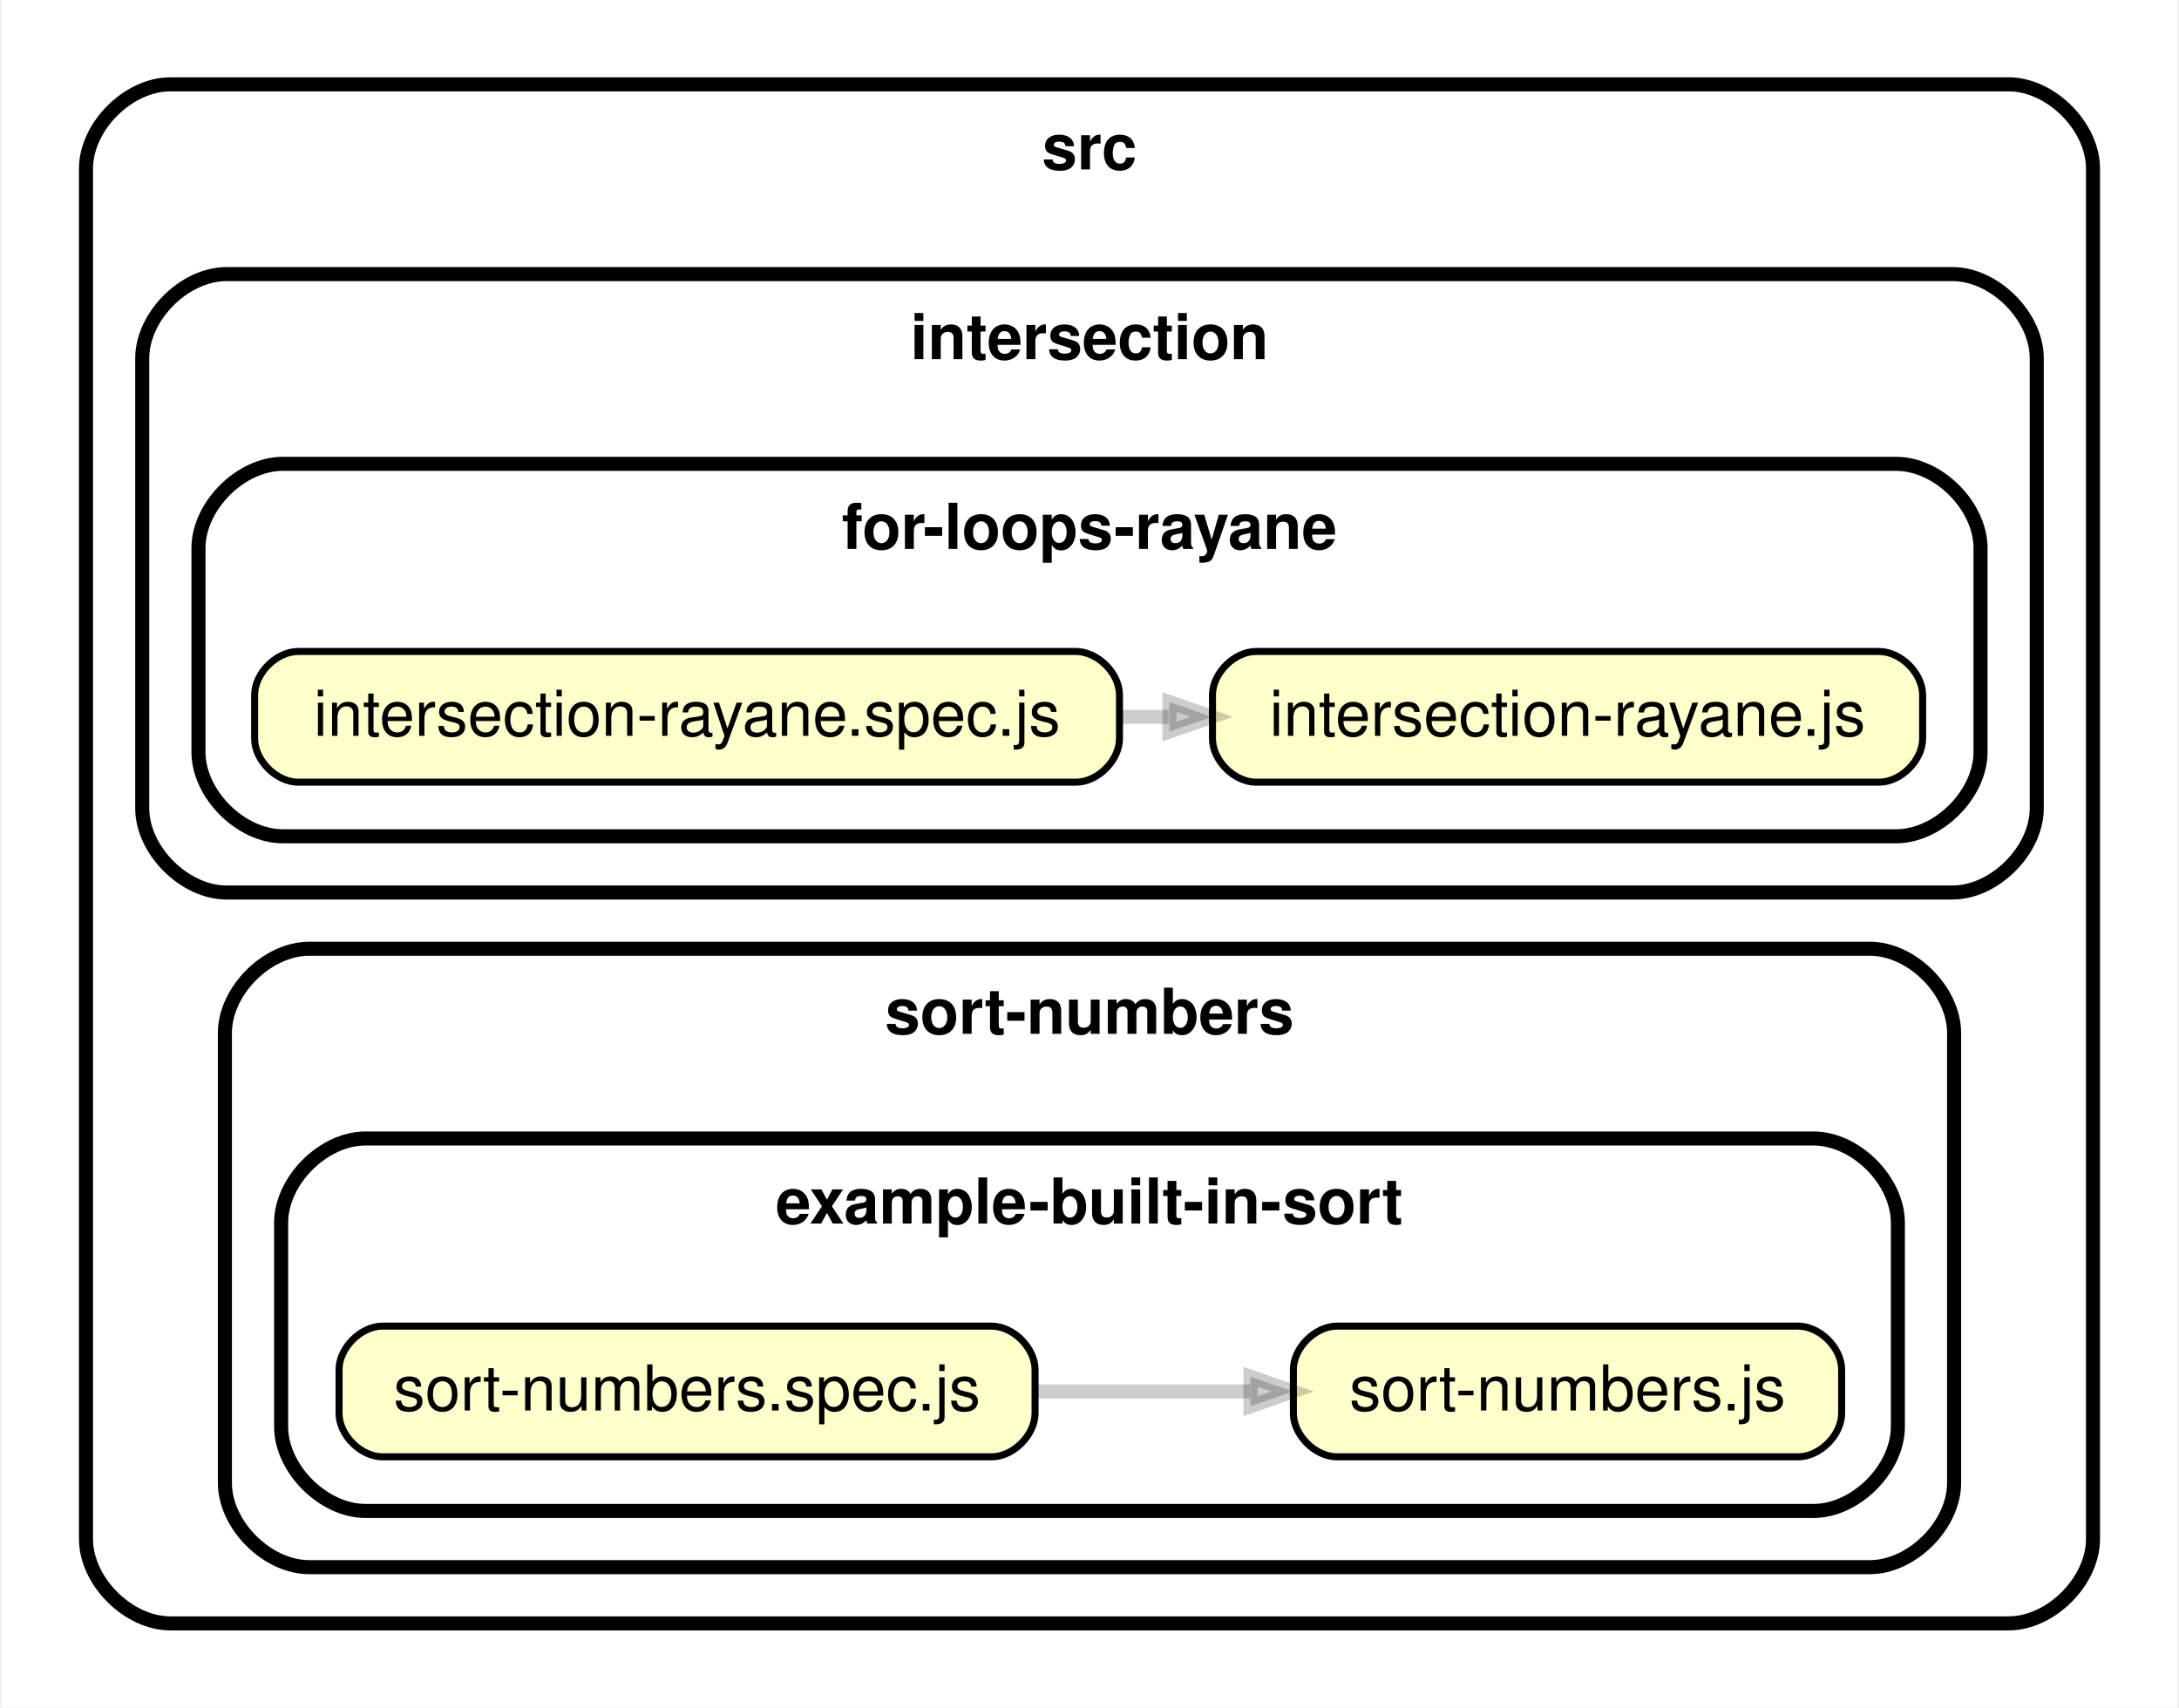
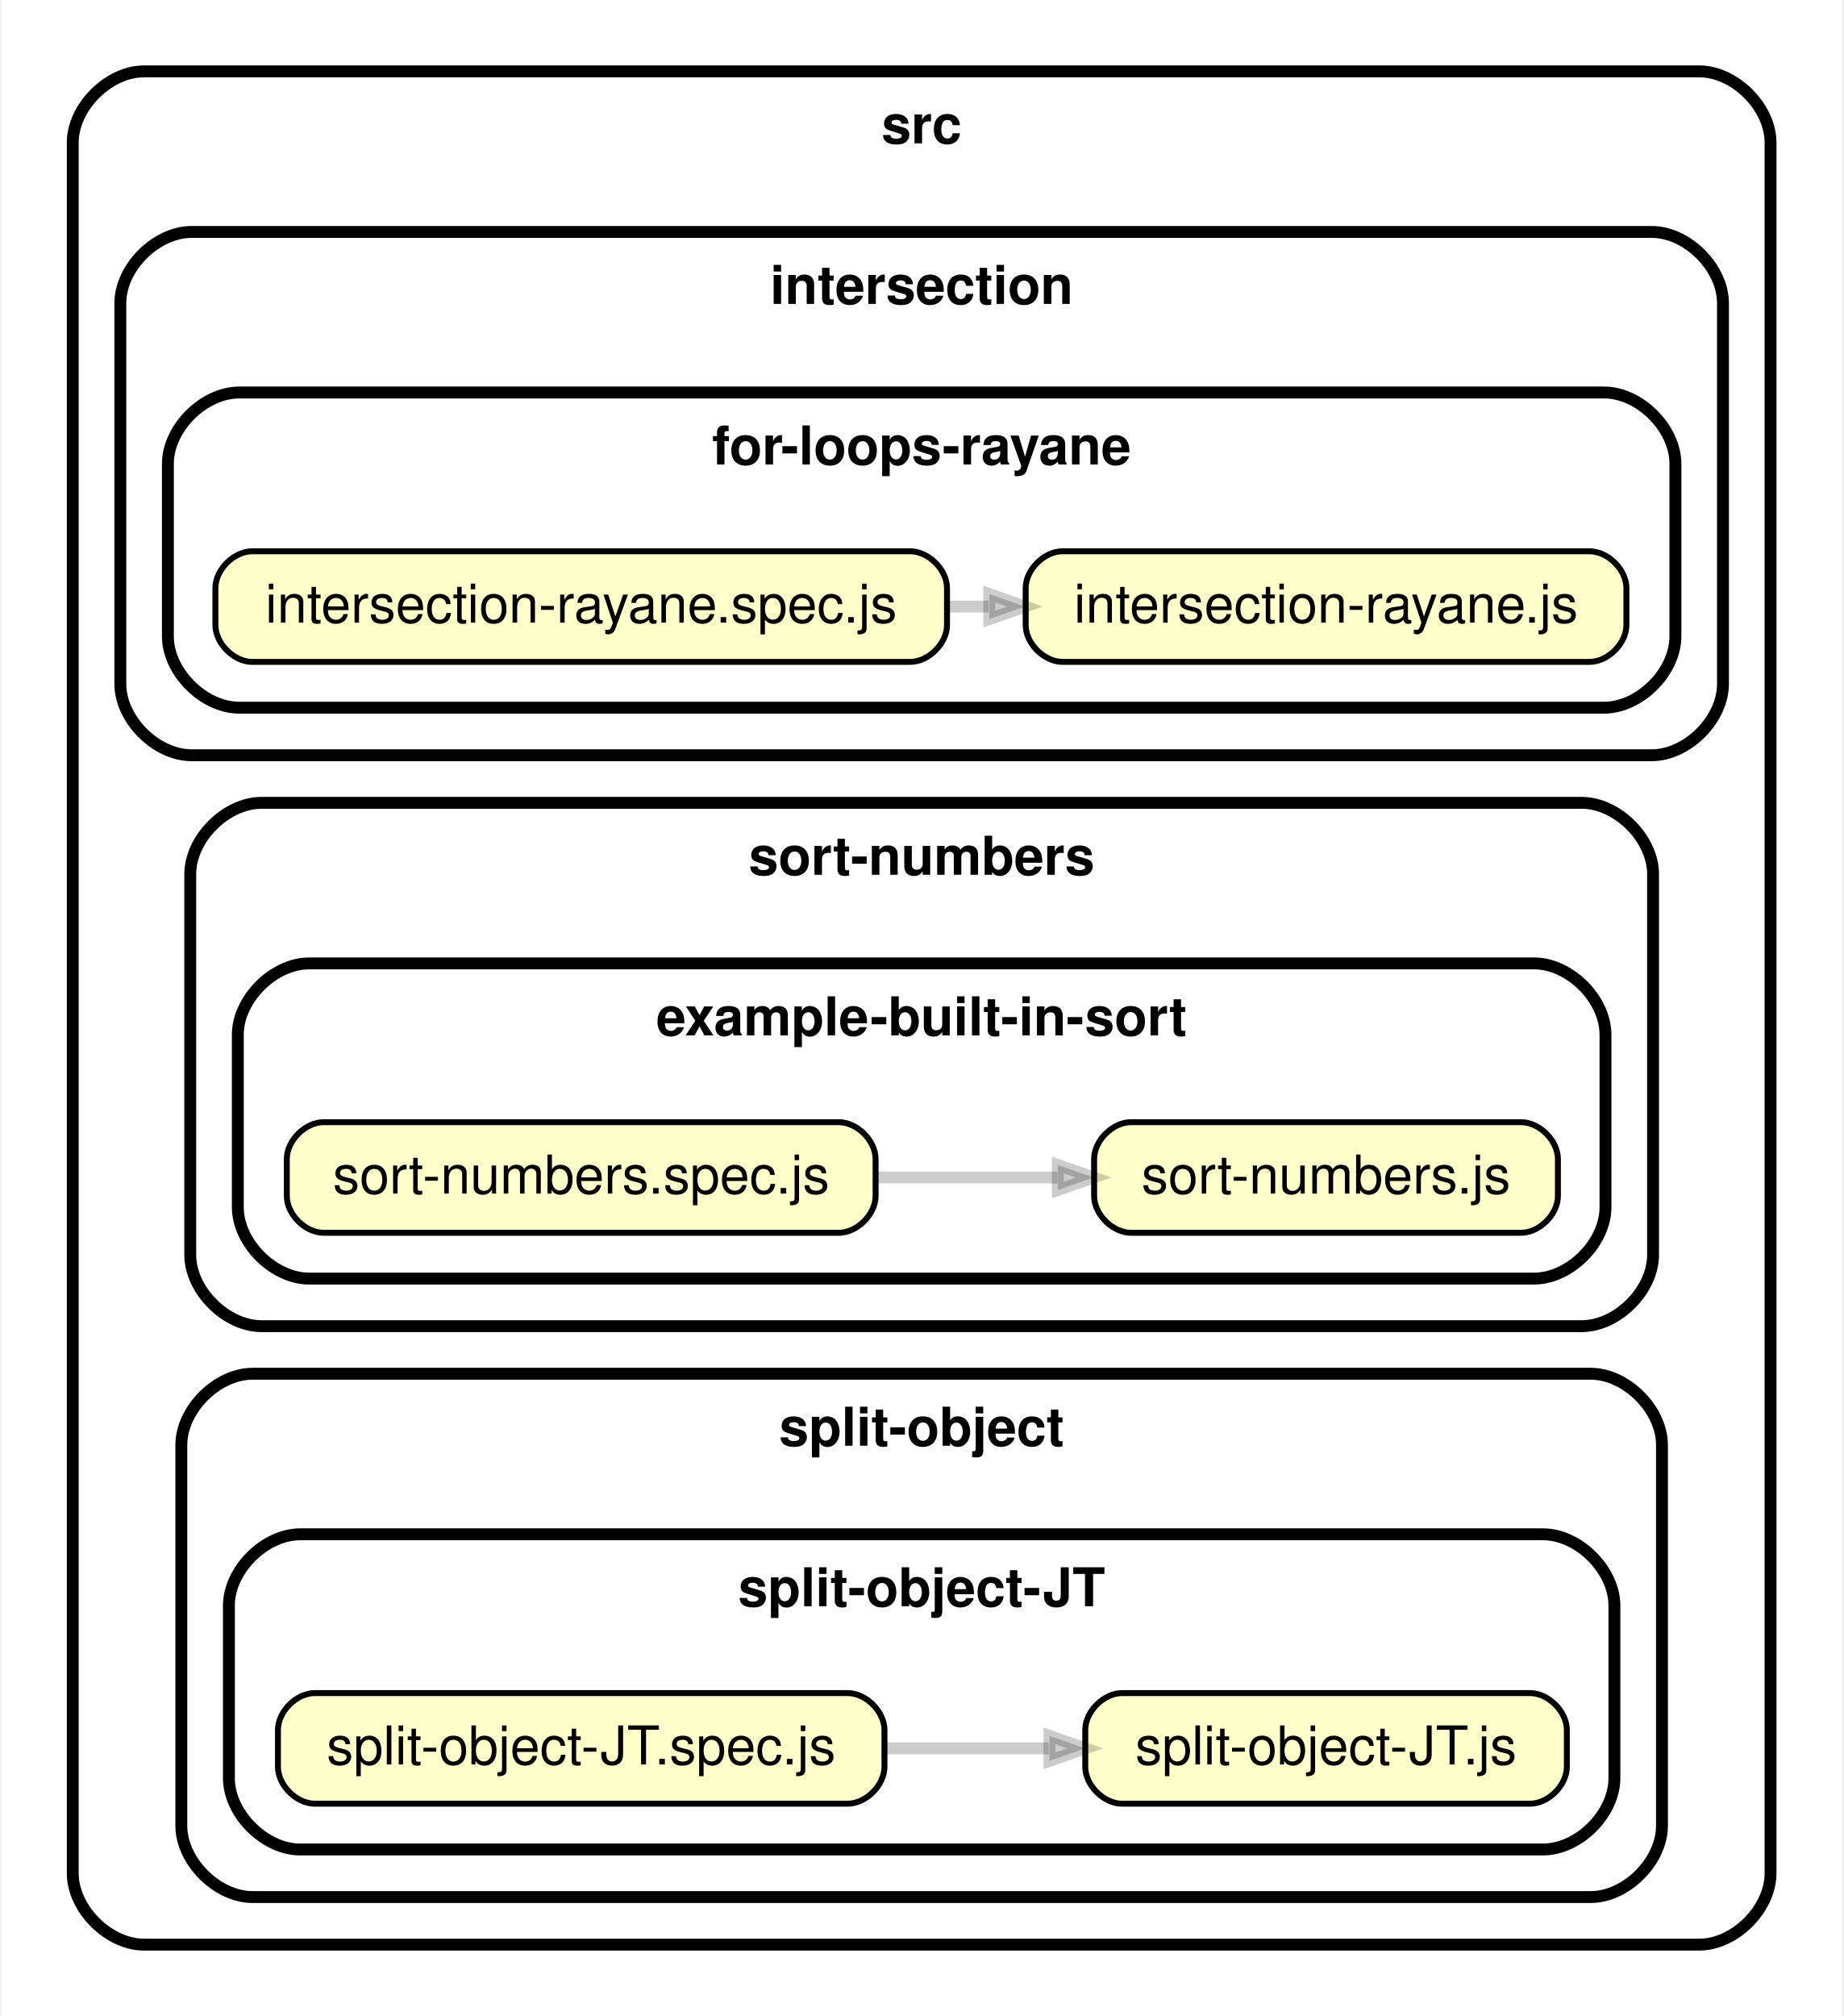
- <svg xmlns="http://www.w3.org/2000/svg" xmlns:xlink="http://www.w3.org/1999/xlink" width="310pt" height="243pt" viewBox="0.00 0.00 309.53 243.00">
-   <g id="graph0" class="graph" transform="scale(1 1) rotate(0) translate(4 239)">
-     <polygon fill="white" stroke="transparent" points="-4,4 -4,-239 305.53,-239 305.53,4 -4,4" />
+ <svg xmlns="http://www.w3.org/2000/svg" xmlns:xlink="http://www.w3.org/1999/xlink" width="310pt" height="339pt" viewBox="0.00 0.00 309.53 339.00">
+   <g id="graph0" class="graph" transform="scale(1 1) rotate(0) translate(4 335)">
+     <polygon fill="white" stroke="transparent" points="-4,4 -4,-335 305.53,-335 305.53,4 -4,4" />
    <g id="clust1" class="cluster">
-       <path fill="#ffffff" stroke="black" stroke-width="2" d="M20,-8C20,-8 281.53,-8 281.53,-8 287.53,-8 293.53,-14 293.53,-20 293.53,-20 293.53,-215 293.53,-215 293.53,-221 287.53,-227 281.53,-227 281.53,-227 20,-227 20,-227 14,-227 8,-221 8,-215 8,-215 8,-20 8,-20 8,-14 14,-8 20,-8" />
-       <text text-anchor="middle" x="150.76" y="-214.9" font-family="Helvetica,sans-Serif" font-weight="bold" font-size="9.00">src</text>
+       <path fill="#ffffff" stroke="black" stroke-width="2" d="M20,-8C20,-8 281.53,-8 281.53,-8 287.53,-8 293.53,-14 293.53,-20 293.53,-20 293.53,-311 293.53,-311 293.53,-317 287.53,-323 281.53,-323 281.53,-323 20,-323 20,-323 14,-323 8,-317 8,-311 8,-311 8,-20 8,-20 8,-14 14,-8 20,-8" />
+       <text text-anchor="middle" x="150.76" y="-310.9" font-family="Helvetica,sans-Serif" font-weight="bold" font-size="9.00">src</text>
    </g>
    <g id="clust2" class="cluster">
-       <path fill="#ffffff" stroke="black" stroke-width="2" d="M28,-112C28,-112 273.53,-112 273.53,-112 279.53,-112 285.53,-118 285.53,-124 285.53,-124 285.53,-188 285.53,-188 285.53,-194 279.53,-200 273.53,-200 273.53,-200 28,-200 28,-200 22,-200 16,-194 16,-188 16,-188 16,-124 16,-124 16,-118 22,-112 28,-112" />
-       <text text-anchor="middle" x="150.76" y="-187.9" font-family="Helvetica,sans-Serif" font-weight="bold" font-size="9.00">intersection</text>
+       <path fill="#ffffff" stroke="black" stroke-width="2" d="M28,-208C28,-208 273.53,-208 273.53,-208 279.53,-208 285.53,-214 285.53,-220 285.53,-220 285.53,-284 285.53,-284 285.53,-290 279.53,-296 273.53,-296 273.53,-296 28,-296 28,-296 22,-296 16,-290 16,-284 16,-284 16,-220 16,-220 16,-214 22,-208 28,-208" />
+       <text text-anchor="middle" x="150.76" y="-283.9" font-family="Helvetica,sans-Serif" font-weight="bold" font-size="9.00">intersection</text>
    </g>
    <g id="clust3" class="cluster">
-       <path fill="#ffffff" stroke="black" stroke-width="2" d="M36,-120C36,-120 265.53,-120 265.53,-120 271.53,-120 277.53,-126 277.53,-132 277.53,-132 277.53,-161 277.53,-161 277.53,-167 271.53,-173 265.53,-173 265.53,-173 36,-173 36,-173 30,-173 24,-167 24,-161 24,-161 24,-132 24,-132 24,-126 30,-120 36,-120" />
-       <text text-anchor="middle" x="150.76" y="-160.9" font-family="Helvetica,sans-Serif" font-weight="bold" font-size="9.00">for-loops-rayane</text>
+       <path fill="#ffffff" stroke="black" stroke-width="2" d="M36,-216C36,-216 265.53,-216 265.53,-216 271.53,-216 277.53,-222 277.53,-228 277.53,-228 277.53,-257 277.53,-257 277.53,-263 271.53,-269 265.53,-269 265.53,-269 36,-269 36,-269 30,-269 24,-263 24,-257 24,-257 24,-228 24,-228 24,-222 30,-216 36,-216" />
+       <text text-anchor="middle" x="150.76" y="-256.9" font-family="Helvetica,sans-Serif" font-weight="bold" font-size="9.00">for-loops-rayane</text>
    </g>
    <g id="clust4" class="cluster">
-       <path fill="#ffffff" stroke="black" stroke-width="2" d="M39.76,-16C39.76,-16 261.77,-16 261.77,-16 267.77,-16 273.77,-22 273.77,-28 273.77,-28 273.77,-92 273.77,-92 273.77,-98 267.77,-104 261.77,-104 261.77,-104 39.76,-104 39.76,-104 33.76,-104 27.76,-98 27.76,-92 27.76,-92 27.76,-28 27.76,-28 27.76,-22 33.76,-16 39.76,-16" />
-       <text text-anchor="middle" x="150.76" y="-91.9" font-family="Helvetica,sans-Serif" font-weight="bold" font-size="9.00">sort-numbers</text>
+       <path fill="#ffffff" stroke="black" stroke-width="2" d="M39.76,-112C39.76,-112 261.77,-112 261.77,-112 267.77,-112 273.77,-118 273.77,-124 273.77,-124 273.77,-188 273.77,-188 273.77,-194 267.77,-200 261.77,-200 261.77,-200 39.76,-200 39.76,-200 33.76,-200 27.76,-194 27.76,-188 27.76,-188 27.76,-124 27.76,-124 27.76,-118 33.76,-112 39.76,-112" />
+       <text text-anchor="middle" x="150.76" y="-187.9" font-family="Helvetica,sans-Serif" font-weight="bold" font-size="9.00">sort-numbers</text>
    </g>
    <g id="clust5" class="cluster">
-       <path fill="#ffffff" stroke="black" stroke-width="2" d="M47.76,-24C47.76,-24 253.77,-24 253.77,-24 259.77,-24 265.77,-30 265.77,-36 265.77,-36 265.77,-65 265.77,-65 265.77,-71 259.77,-77 253.77,-77 253.77,-77 47.76,-77 47.76,-77 41.76,-77 35.76,-71 35.76,-65 35.76,-65 35.76,-36 35.76,-36 35.76,-30 41.76,-24 47.76,-24" />
-       <text text-anchor="middle" x="150.76" y="-64.9" font-family="Helvetica,sans-Serif" font-weight="bold" font-size="9.00">example-built-in-sort</text>
+       <path fill="#ffffff" stroke="black" stroke-width="2" d="M47.76,-120C47.76,-120 253.77,-120 253.77,-120 259.77,-120 265.77,-126 265.77,-132 265.77,-132 265.77,-161 265.77,-161 265.77,-167 259.77,-173 253.77,-173 253.77,-173 47.76,-173 47.76,-173 41.76,-173 35.76,-167 35.76,-161 35.76,-161 35.76,-132 35.76,-132 35.76,-126 41.76,-120 47.76,-120" />
+       <text text-anchor="middle" x="150.76" y="-160.9" font-family="Helvetica,sans-Serif" font-weight="bold" font-size="9.00">example-built-in-sort</text>
+     </g>
+     <g id="clust6" class="cluster">
+       <path fill="#ffffff" stroke="black" stroke-width="2" d="M38.26,-16C38.26,-16 263.27,-16 263.27,-16 269.27,-16 275.27,-22 275.27,-28 275.27,-28 275.27,-92 275.27,-92 275.27,-98 269.27,-104 263.27,-104 263.27,-104 38.26,-104 38.26,-104 32.26,-104 26.26,-98 26.26,-92 26.26,-92 26.26,-28 26.26,-28 26.26,-22 32.26,-16 38.26,-16" />
+       <text text-anchor="middle" x="150.76" y="-91.9" font-family="Helvetica,sans-Serif" font-weight="bold" font-size="9.00">split-object</text>
+     </g>
+     <g id="clust7" class="cluster">
+       <path fill="#ffffff" stroke="black" stroke-width="2" d="M46.26,-24C46.26,-24 255.27,-24 255.27,-24 261.27,-24 267.27,-30 267.27,-36 267.27,-36 267.27,-65 267.27,-65 267.27,-71 261.27,-77 255.27,-77 255.27,-77 46.26,-77 46.26,-77 40.26,-77 34.26,-71 34.26,-65 34.26,-65 34.26,-36 34.26,-36 34.26,-30 40.26,-24 46.26,-24" />
+       <text text-anchor="middle" x="150.76" y="-64.9" font-family="Helvetica,sans-Serif" font-weight="bold" font-size="9.00">split-object-JT</text>
    </g>
    <g id="node1" class="node">
      <g id="a_node1">
        <a xlink:href="../src/intersection/for-loops-rayane/intersection-rayane.js" xlink:title="intersection-rayane.js">
-           <path fill="#ffffcc" stroke="black" d="M263.08,-146.3C263.08,-146.3 174.46,-146.3 174.46,-146.3 171.36,-146.3 168.26,-143.2 168.26,-140.1 168.26,-140.1 168.26,-133.9 168.26,-133.9 168.26,-130.8 171.36,-127.7 174.46,-127.7 174.46,-127.7 263.08,-127.7 263.08,-127.7 266.19,-127.7 269.29,-130.8 269.29,-133.9 269.29,-133.9 269.29,-140.1 269.29,-140.1 269.29,-143.2 266.19,-146.3 263.08,-146.3" />
-           <text text-anchor="middle" x="218.77" y="-134.3" font-family="Helvetica,sans-Serif" font-size="9.00">intersection-rayane.js</text>
+           <path fill="#ffffcc" stroke="black" d="M263.08,-242.3C263.08,-242.3 174.46,-242.3 174.46,-242.3 171.36,-242.3 168.26,-239.2 168.26,-236.1 168.26,-236.1 168.26,-229.9 168.26,-229.9 168.26,-226.8 171.36,-223.7 174.46,-223.7 174.46,-223.7 263.08,-223.7 263.08,-223.7 266.19,-223.7 269.29,-226.8 269.29,-229.9 269.29,-229.9 269.29,-236.1 269.29,-236.1 269.29,-239.2 266.19,-242.3 263.08,-242.3" />
+           <text text-anchor="middle" x="218.77" y="-230.3" font-family="Helvetica,sans-Serif" font-size="9.00">intersection-rayane.js</text>
        </a>
      </g>
    </g>
    <g id="node2" class="node">
      <g id="a_node2">
        <a xlink:href="../src/intersection/for-loops-rayane/intersection-rayane.spec.js" xlink:title="intersection-rayane.spec.js">
-           <path fill="#ffffcc" stroke="black" d="M148.83,-146.3C148.83,-146.3 38.19,-146.3 38.19,-146.3 35.09,-146.3 31.99,-143.2 31.99,-140.1 31.99,-140.1 31.99,-133.9 31.99,-133.9 31.99,-130.8 35.09,-127.7 38.19,-127.7 38.19,-127.7 148.83,-127.7 148.83,-127.7 151.93,-127.7 155.03,-130.8 155.03,-133.9 155.03,-133.9 155.03,-140.1 155.03,-140.1 155.03,-143.2 151.93,-146.3 148.83,-146.3" />
-           <text text-anchor="middle" x="93.51" y="-134.3" font-family="Helvetica,sans-Serif" font-size="9.00">intersection-rayane.spec.js</text>
+           <path fill="#ffffcc" stroke="black" d="M148.83,-242.3C148.83,-242.3 38.19,-242.3 38.19,-242.3 35.09,-242.3 31.99,-239.2 31.99,-236.1 31.99,-236.1 31.99,-229.9 31.99,-229.9 31.99,-226.8 35.09,-223.7 38.19,-223.7 38.19,-223.7 148.83,-223.7 148.83,-223.7 151.93,-223.7 155.03,-226.8 155.03,-229.9 155.03,-229.9 155.03,-236.1 155.03,-236.1 155.03,-239.2 151.93,-242.3 148.83,-242.3" />
+           <text text-anchor="middle" x="93.51" y="-230.3" font-family="Helvetica,sans-Serif" font-size="9.00">intersection-rayane.spec.js</text>
        </a>
      </g>
    </g>
    <g id="edge1" class="edge">
-       <path fill="none" stroke="#000000" stroke-width="2" stroke-opacity="0.2" d="M155.06,-137C157.39,-137 159.72,-137 162.04,-137" />
-       <polygon fill="#000000" fill-opacity="0.2" stroke="#000000" stroke-width="2" stroke-opacity="0.2" points="162.14,-139.1 168.14,-137 162.14,-134.9 162.14,-139.1" />
+       <path fill="none" stroke="#000000" stroke-width="2" stroke-opacity="0.2" d="M155.06,-233C157.39,-233 159.72,-233 162.04,-233" />
+       <polygon fill="#000000" fill-opacity="0.2" stroke="#000000" stroke-width="2" stroke-opacity="0.2" points="162.14,-235.1 168.14,-233 162.14,-230.9 162.14,-235.1" />
    </g>
    <g id="node3" class="node">
      <g id="a_node3">
        <a xlink:href="../src/sort-numbers/example-built-in-sort/sort-numbers.js" xlink:title="sort-numbers.js">
-           <path fill="#ffffcc" stroke="black" d="M251.57,-50.3C251.57,-50.3 185.98,-50.3 185.98,-50.3 182.87,-50.3 179.77,-47.2 179.77,-44.1 179.77,-44.1 179.77,-37.9 179.77,-37.9 179.77,-34.8 182.87,-31.7 185.98,-31.7 185.98,-31.7 251.57,-31.7 251.57,-31.7 254.67,-31.7 257.77,-34.8 257.77,-37.9 257.77,-37.9 257.77,-44.1 257.77,-44.1 257.77,-47.2 254.67,-50.3 251.57,-50.3" />
-           <text text-anchor="middle" x="218.77" y="-38.3" font-family="Helvetica,sans-Serif" font-size="9.00">sort-numbers.js</text>
+           <path fill="#ffffcc" stroke="black" d="M251.57,-146.3C251.57,-146.3 185.98,-146.3 185.98,-146.3 182.87,-146.3 179.77,-143.2 179.77,-140.1 179.77,-140.1 179.77,-133.9 179.77,-133.9 179.77,-130.8 182.87,-127.7 185.98,-127.7 185.98,-127.7 251.57,-127.7 251.57,-127.7 254.67,-127.7 257.77,-130.8 257.77,-133.9 257.77,-133.9 257.77,-140.1 257.77,-140.1 257.77,-143.2 254.67,-146.3 251.57,-146.3" />
+           <text text-anchor="middle" x="218.77" y="-134.3" font-family="Helvetica,sans-Serif" font-size="9.00">sort-numbers.js</text>
        </a>
      </g>
    </g>
    <g id="node4" class="node">
      <g id="a_node4">
        <a xlink:href="../src/sort-numbers/example-built-in-sort/sort-numbers.spec.js" xlink:title="sort-numbers.spec.js">
-           <path fill="#ffffcc" stroke="black" d="M136.82,-50.3C136.82,-50.3 50.2,-50.3 50.2,-50.3 47.1,-50.3 44,-47.2 44,-44.1 44,-44.1 44,-37.9 44,-37.9 44,-34.8 47.1,-31.7 50.2,-31.7 50.2,-31.7 136.82,-31.7 136.82,-31.7 139.92,-31.7 143.02,-34.8 143.02,-37.9 143.02,-37.9 143.02,-44.1 143.02,-44.1 143.02,-47.2 139.92,-50.3 136.82,-50.3" />
-           <text text-anchor="middle" x="93.51" y="-38.3" font-family="Helvetica,sans-Serif" font-size="9.00">sort-numbers.spec.js</text>
+           <path fill="#ffffcc" stroke="black" d="M136.82,-146.3C136.82,-146.3 50.2,-146.3 50.2,-146.3 47.1,-146.3 44,-143.2 44,-140.1 44,-140.1 44,-133.9 44,-133.9 44,-130.8 47.1,-127.7 50.2,-127.7 50.2,-127.7 136.82,-127.7 136.82,-127.7 139.92,-127.7 143.02,-130.8 143.02,-133.9 143.02,-133.9 143.02,-140.1 143.02,-140.1 143.02,-143.2 139.92,-146.3 136.82,-146.3" />
+           <text text-anchor="middle" x="93.51" y="-134.3" font-family="Helvetica,sans-Serif" font-size="9.00">sort-numbers.spec.js</text>
        </a>
      </g>
    </g>
    <g id="edge2" class="edge">
-       <path fill="none" stroke="#000000" stroke-width="2" stroke-opacity="0.2" d="M143.23,-41C153.26,-41 163.77,-41 173.62,-41" />
-       <polygon fill="#000000" fill-opacity="0.2" stroke="#000000" stroke-width="2" stroke-opacity="0.2" points="173.67,-43.1 179.67,-41 173.67,-38.9 173.67,-43.1" />
+       <path fill="none" stroke="#000000" stroke-width="2" stroke-opacity="0.2" d="M143.23,-137C153.26,-137 163.77,-137 173.62,-137" />
+       <polygon fill="#000000" fill-opacity="0.2" stroke="#000000" stroke-width="2" stroke-opacity="0.2" points="173.67,-139.1 179.67,-137 173.67,-134.9 173.67,-139.1" />
+     </g>
+     <g id="node5" class="node">
+       <g id="a_node5">
+         <a xlink:href="../src/split-object/split-object-JT/split-object-JT.js" xlink:title="split-object-JT.js">
+           <path fill="#ffffcc" stroke="black" d="M253.07,-50.3C253.07,-50.3 184.48,-50.3 184.48,-50.3 181.38,-50.3 178.28,-47.2 178.28,-44.1 178.28,-44.1 178.28,-37.9 178.28,-37.9 178.28,-34.8 181.38,-31.7 184.48,-31.7 184.48,-31.7 253.07,-31.7 253.07,-31.7 256.17,-31.7 259.27,-34.8 259.27,-37.9 259.27,-37.9 259.27,-44.1 259.27,-44.1 259.27,-47.2 256.17,-50.3 253.07,-50.3" />
+           <text text-anchor="middle" x="218.77" y="-38.3" font-family="Helvetica,sans-Serif" font-size="9.00">split-object-JT.js</text>
+         </a>
+       </g>
+     </g>
+     <g id="node6" class="node">
+       <g id="a_node6">
+         <a xlink:href="../src/split-object/split-object-JT/split-object-JT.spec.js" xlink:title="split-object-JT.spec.js">
+           <path fill="#ffffcc" stroke="black" d="M138.31,-50.3C138.31,-50.3 48.71,-50.3 48.71,-50.3 45.61,-50.3 42.51,-47.2 42.51,-44.1 42.51,-44.1 42.51,-37.9 42.51,-37.9 42.51,-34.8 45.61,-31.7 48.71,-31.7 48.71,-31.7 138.31,-31.7 138.31,-31.7 141.41,-31.7 144.51,-34.8 144.51,-37.9 144.51,-37.9 144.51,-44.1 144.51,-44.1 144.51,-47.2 141.41,-50.3 138.31,-50.3" />
+           <text text-anchor="middle" x="93.51" y="-38.3" font-family="Helvetica,sans-Serif" font-size="9.00">split-object-JT.spec.js</text>
+         </a>
+       </g>
+     </g>
+     <g id="edge3" class="edge">
+       <path fill="none" stroke="#000000" stroke-width="2" stroke-opacity="0.2" d="M144.65,-41C153.74,-41 163.19,-41 172.15,-41" />
+       <polygon fill="#000000" fill-opacity="0.2" stroke="#000000" stroke-width="2" stroke-opacity="0.2" points="172.26,-43.1 178.26,-41 172.26,-38.9 172.26,-43.1" />
    </g>
  </g>
</svg>
